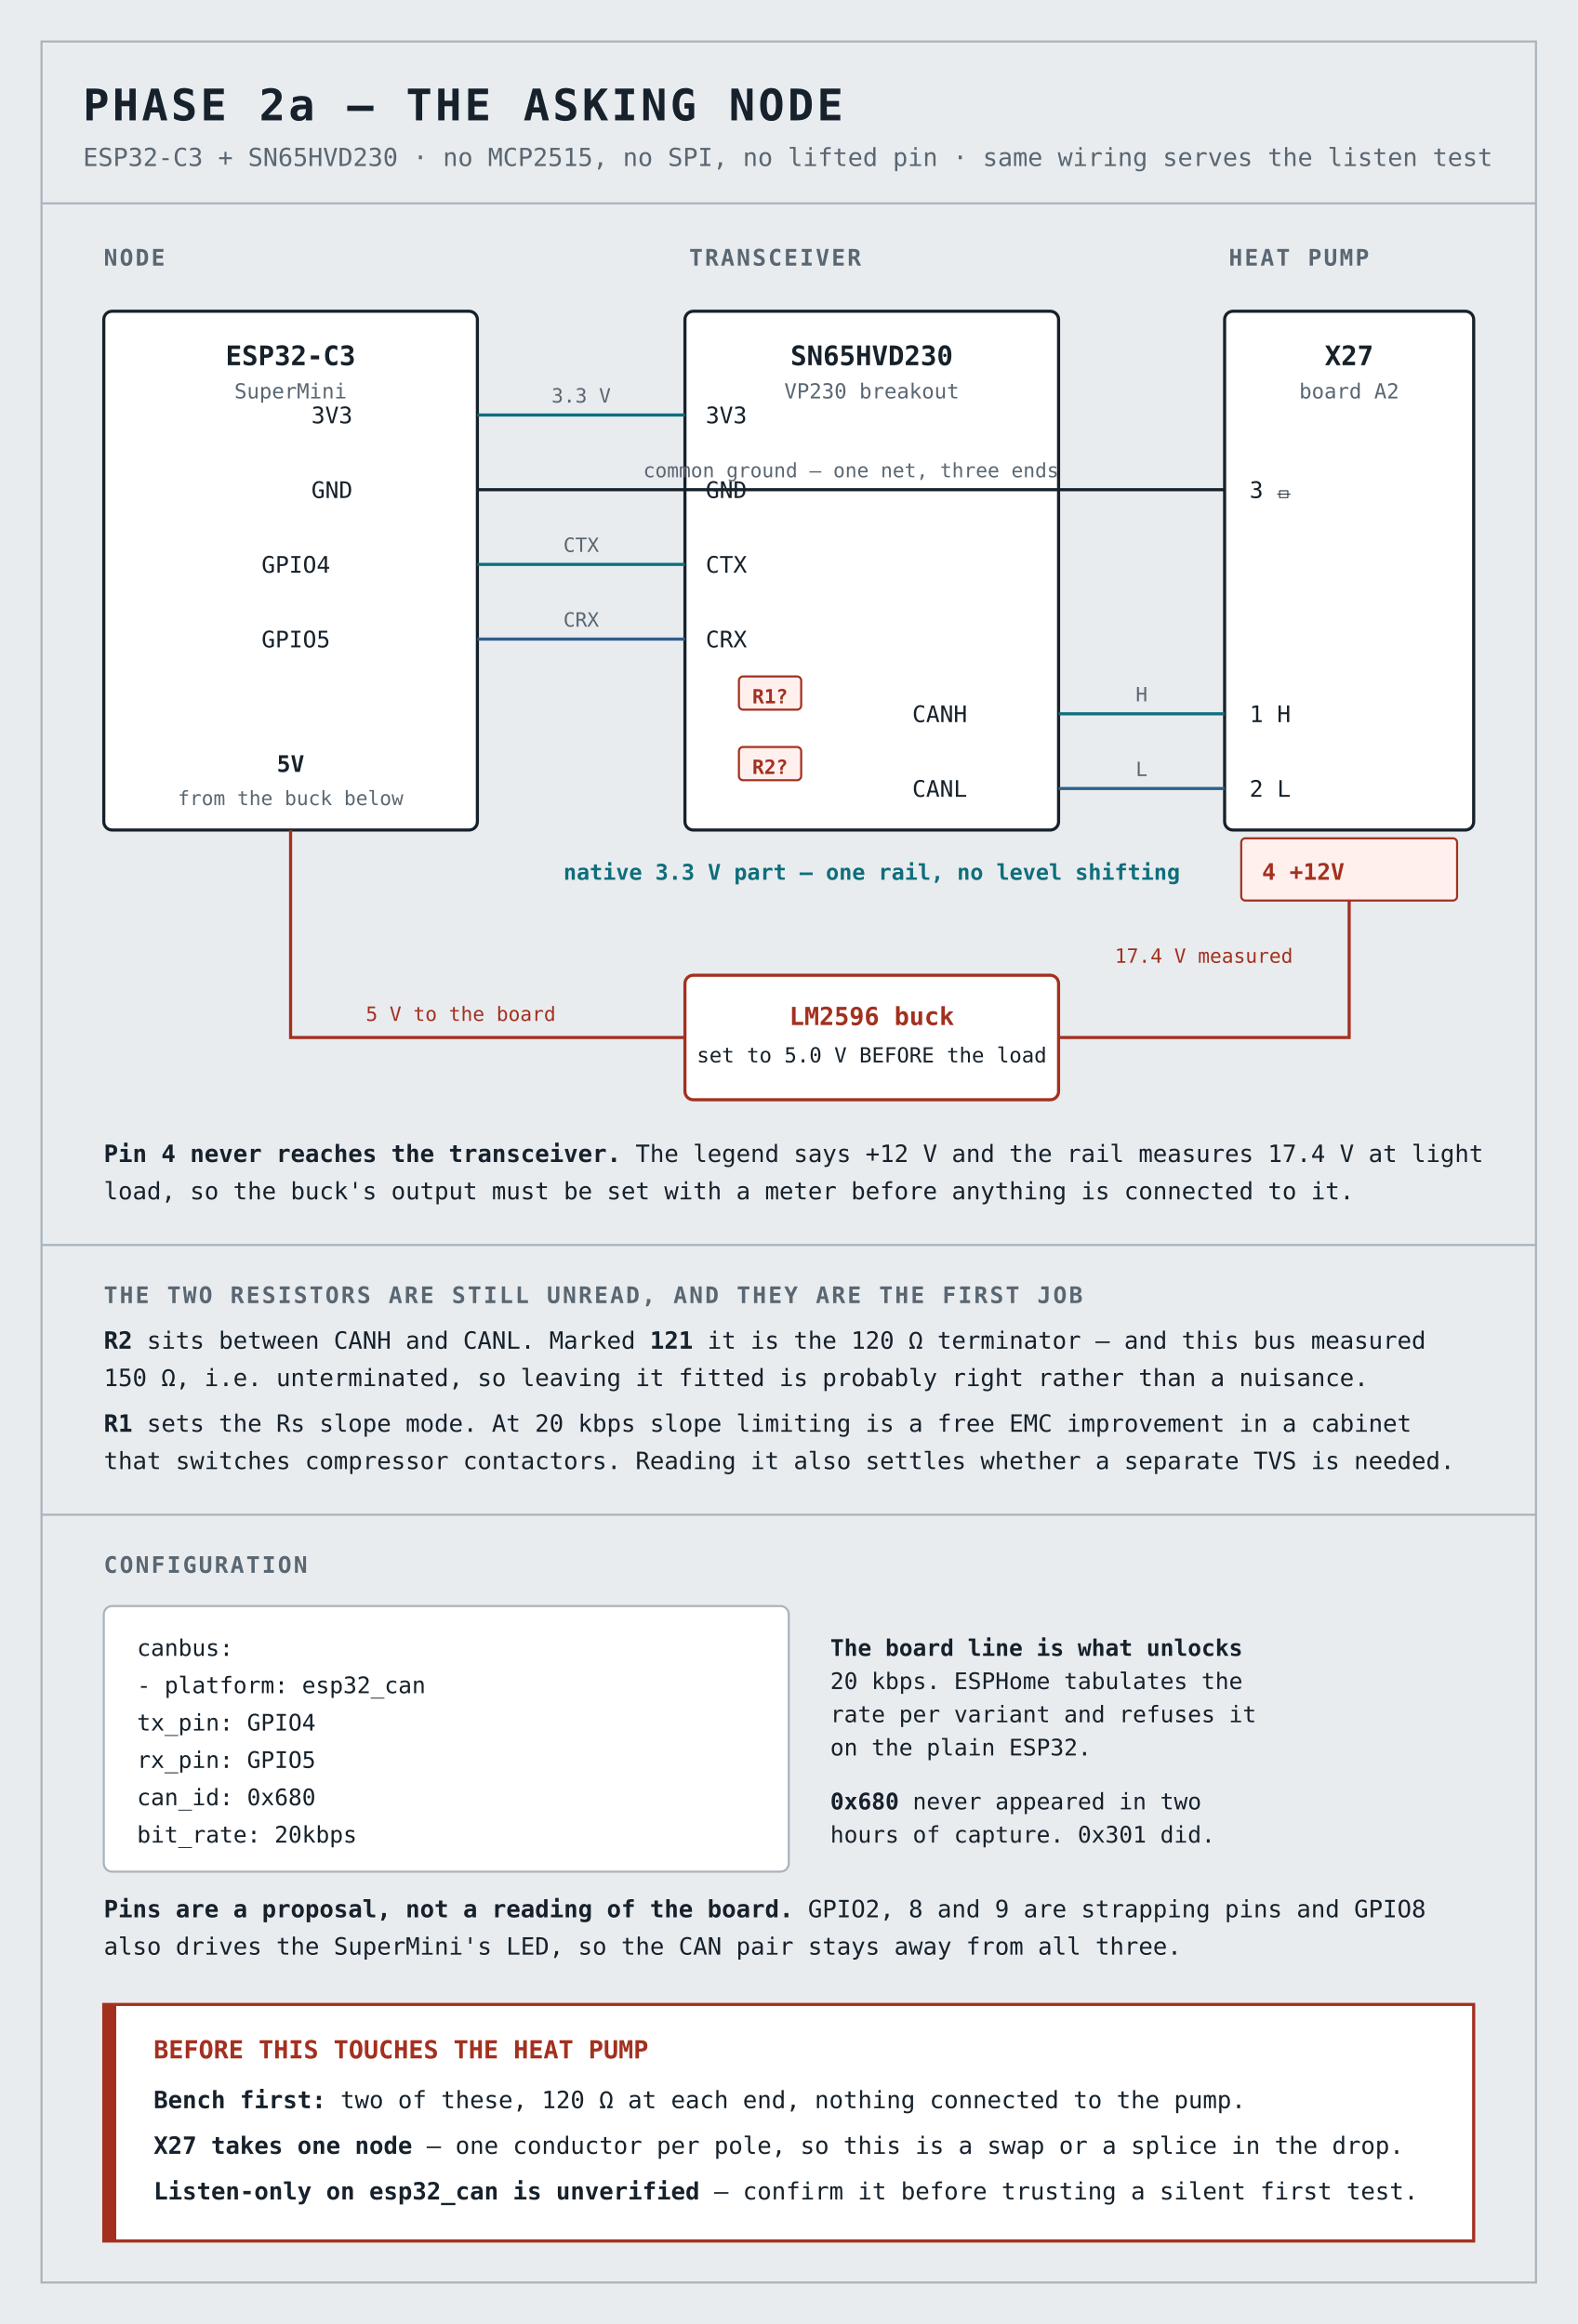
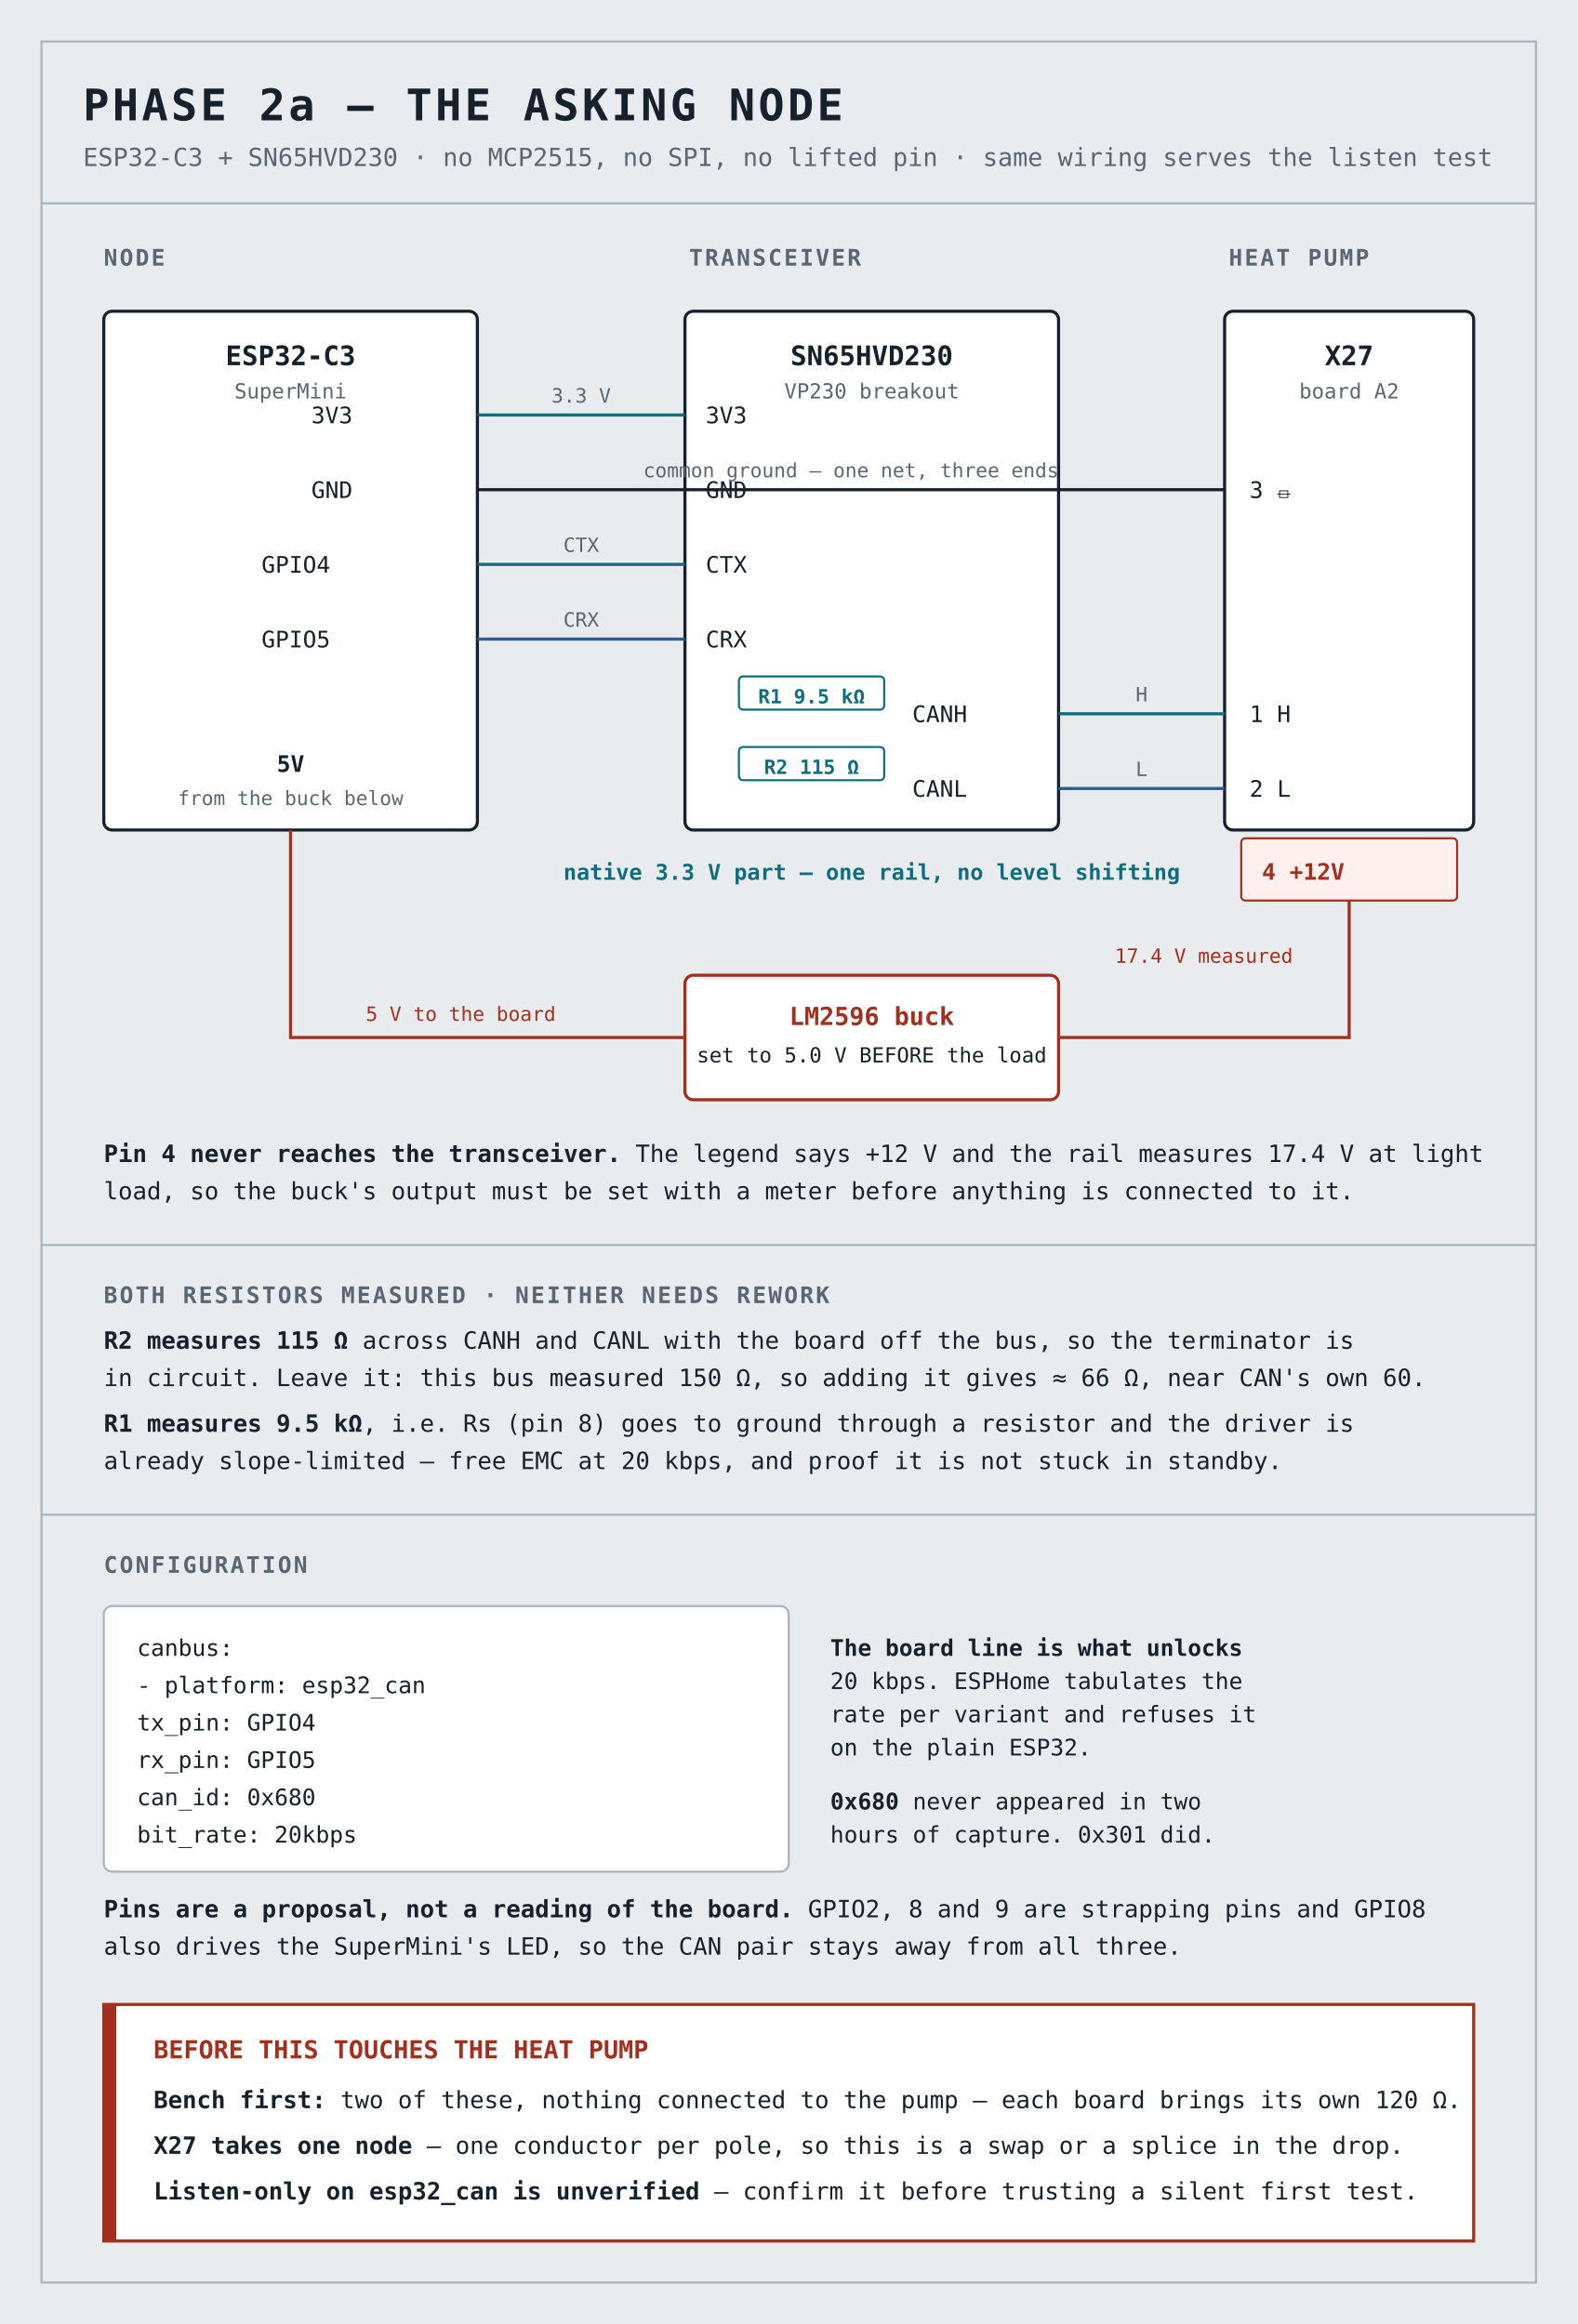
<svg xmlns="http://www.w3.org/2000/svg" viewBox="0 0 760 1120" width="760" height="1120" font-family="ui-monospace, SFMono-Regular, Menlo, Consolas, monospace">
  <rect width="760" height="1120" fill="#E9ECEF" />
  <rect x="20" y="20" width="720" height="1080" fill="none" stroke="#A8B3BC" />
  <text x="40" y="58" font-size="21" font-weight="700" fill="#16212B" letter-spacing="1.5">PHASE 2a — THE ASKING NODE</text>
  <text x="40" y="80" font-size="12" fill="#5A6772">ESP32-C3 + SN65HVD230 · no MCP2515, no SPI, no lifted pin · same wiring serves the listen test</text>
  <line x1="20" y1="98" x2="740" y2="98" stroke="#A8B3BC" />
  <text x="50" y="128" font-size="11" font-weight="700" fill="#5A6772" letter-spacing="1">NODE</text>
  <text x="332" y="128" font-size="11" font-weight="700" fill="#5A6772" letter-spacing="1">TRANSCEIVER</text>
  <text x="592" y="128" font-size="11" font-weight="700" fill="#5A6772" letter-spacing="1">HEAT PUMP</text>
  <rect x="50" y="150" width="180" height="250" rx="4" fill="#FFFFFF" stroke="#16212B" stroke-width="1.5" />
  <text x="140" y="176" font-size="13" font-weight="700" fill="#16212B" text-anchor="middle">ESP32-C3</text>
  <text x="140" y="192" font-size="10" fill="#5A6772" text-anchor="middle">SuperMini</text>
  <g font-size="11" fill="#16212B">
    <text x="150" y="204">3V3</text>
    <text x="150" y="240">GND</text>
    <text x="126" y="276">GPIO4</text>
    <text x="126" y="312">GPIO5</text>
  </g>
  <text x="140" y="372" font-size="11" font-weight="700" fill="#16212B" text-anchor="middle">5V</text>
  <text x="140" y="388" font-size="9.5" fill="#5A6772" text-anchor="middle">from the buck below</text>
  <rect x="330" y="150" width="180" height="250" rx="4" fill="#FFFFFF" stroke="#16212B" stroke-width="1.5" />
  <text x="420" y="176" font-size="13" font-weight="700" fill="#16212B" text-anchor="middle">SN65HVD230</text>
  <text x="420" y="192" font-size="10" fill="#5A6772" text-anchor="middle">VP230 breakout</text>
  <g font-size="11" fill="#16212B">
    <text x="340" y="204">3V3</text>
    <text x="340" y="240">GND</text>
    <text x="340" y="276">CTX</text>
    <text x="340" y="312">CRX</text>
    <text x="466" y="348" text-anchor="end">CANH</text>
    <text x="466" y="384" text-anchor="end">CANL</text>
  </g>
-   <rect x="356" y="326" width="30" height="16" rx="2" fill="#FFF0EE" stroke="#A3301F" />
-   <text x="371" y="339" font-size="9.5" font-weight="700" fill="#A3301F" text-anchor="middle">R1?</text>
-   <rect x="356" y="360" width="30" height="16" rx="2" fill="#FFF0EE" stroke="#A3301F" />
-   <text x="371" y="373" font-size="9.5" font-weight="700" fill="#A3301F" text-anchor="middle">R2?</text>
+   <rect x="356" y="326" width="70" height="16" rx="2" fill="#FFFFFF" stroke="#0E6E7C" />
+   <text x="391" y="339" font-size="9.5" font-weight="700" fill="#0E6E7C" text-anchor="middle">R1 9.5 kΩ</text>
+   <rect x="356" y="360" width="70" height="16" rx="2" fill="#FFFFFF" stroke="#0E6E7C" />
+   <text x="391" y="373" font-size="9.5" font-weight="700" fill="#0E6E7C" text-anchor="middle">R2 115 Ω</text>
  <rect x="590" y="150" width="120" height="250" rx="4" fill="#FFFFFF" stroke="#16212B" stroke-width="1.5" />
  <text x="650" y="176" font-size="13" font-weight="700" fill="#16212B" text-anchor="middle">X27</text>
  <text x="650" y="192" font-size="10" fill="#5A6772" text-anchor="middle">board A2</text>
  <g font-size="11" fill="#16212B">
    <text x="602" y="348">1  H</text>
    <text x="602" y="384">2  L</text>
    <text x="602" y="240">3  ⏛</text>
  </g>
  <rect x="598" y="404" width="104" height="30" rx="2" fill="#FFF0EE" stroke="#A3301F" />
  <text x="608" y="424" font-size="11" font-weight="700" fill="#A3301F">4  +12V</text>
  <g stroke="#0E6E7C" stroke-width="1.5" fill="none">
    <line x1="230" y1="200" x2="330" y2="200" />
    <line x1="230" y1="272" x2="330" y2="272" />
    <line x1="510" y1="344" x2="590" y2="344" />
  </g>
  <g stroke="#2E5F8A" stroke-width="1.5" fill="none">
    <line x1="230" y1="308" x2="330" y2="308" />
    <line x1="510" y1="380" x2="590" y2="380" />
  </g>
  <g stroke="#16212B" stroke-width="1.5" fill="none">
    <line x1="230" y1="236" x2="590" y2="236" />
  </g>
  <g font-size="9.5" fill="#5A6772">
    <text x="280" y="194" text-anchor="middle">3.3 V</text>
    <text x="280" y="266" text-anchor="middle">CTX</text>
    <text x="280" y="302" text-anchor="middle">CRX</text>
    <text x="410" y="230" text-anchor="middle">common ground — one net, three ends</text>
    <text x="550" y="338" text-anchor="middle">H</text>
    <text x="550" y="374" text-anchor="middle">L</text>
  </g>
  <text x="420" y="424" font-size="10.5" font-weight="700" fill="#0E6E7C" text-anchor="middle">native 3.3 V part — one rail, no level shifting</text>
  <rect x="330" y="470" width="180" height="60" rx="4" fill="#FFFFFF" stroke="#A3301F" stroke-width="1.5" />
  <text x="420" y="494" font-size="12" font-weight="700" fill="#A3301F" text-anchor="middle">LM2596 buck</text>
  <text x="420" y="512" font-size="10" fill="#16212B" text-anchor="middle">set to 5.0 V BEFORE the load</text>
  <g stroke="#A3301F" stroke-width="1.5" fill="none">
    <path d="M 650 434 L 650 500 L 510 500" />
    <path d="M 330 500 L 140 500 L 140 400" />
  </g>
  <text x="580" y="464" font-size="9.5" fill="#A3301F" text-anchor="middle">17.4 V measured</text>
  <text x="222" y="492" font-size="9.5" fill="#A3301F" text-anchor="middle">5 V to the board</text>
  <text x="50" y="560" font-size="11.5" fill="#16212B">
    <tspan font-weight="700">Pin 4 never reaches the transceiver.</tspan> The legend says +12 V and the rail measures 17.4 V at light</text>
  <text x="50" y="578" font-size="11.5" fill="#16212B">load, so the buck's output must be set with a meter before anything is connected to it.</text>
  <line x1="20" y1="600" x2="740" y2="600" stroke="#A8B3BC" />
-   <text x="50" y="628" font-size="11" font-weight="700" fill="#5A6772" letter-spacing="1">THE TWO RESISTORS ARE STILL UNREAD, AND THEY ARE THE FIRST JOB</text>
+   <text x="50" y="628" font-size="11" font-weight="700" fill="#5A6772" letter-spacing="1">BOTH RESISTORS MEASURED · NEITHER NEEDS REWORK</text>
  <text x="50" y="650" font-size="11.5" fill="#16212B">
-     <tspan font-weight="700">R2</tspan> sits between CANH and CANL. Marked <tspan font-weight="700">121</tspan> it is the 120 Ω terminator — and this bus measured</text>
-   <text x="50" y="668" font-size="11.5" fill="#16212B">150 Ω, i.e. unterminated, so leaving it fitted is probably right rather than a nuisance.</text>
+     <tspan font-weight="700">R2 measures 115 Ω</tspan> across CANH and CANL with the board off the bus, so the terminator is</text>
+   <text x="50" y="668" font-size="11.5" fill="#16212B">in circuit. Leave it: this bus measured 150 Ω, so adding it gives ≈ 66 Ω, near CAN's own 60.</text>
  <text x="50" y="690" font-size="11.5" fill="#16212B">
-     <tspan font-weight="700">R1</tspan> sets the Rs slope mode. At 20 kbps slope limiting is a free EMC improvement in a cabinet</text>
-   <text x="50" y="708" font-size="11.5" fill="#16212B">that switches compressor contactors. Reading it also settles whether a separate TVS is needed.</text>
+     <tspan font-weight="700">R1 measures 9.5 kΩ</tspan>, i.e. Rs (pin 8) goes to ground through a resistor and the driver is</text>
+   <text x="50" y="708" font-size="11.5" fill="#16212B">already slope-limited — free EMC at 20 kbps, and proof it is not stuck in standby.</text>
  <line x1="20" y1="730" x2="740" y2="730" stroke="#A8B3BC" />
  <text x="50" y="758" font-size="11" font-weight="700" fill="#5A6772" letter-spacing="1">CONFIGURATION</text>
  <rect x="50" y="774" width="330" height="128" rx="4" fill="#FFFFFF" stroke="#A8B3BC" />
  <g font-size="11" fill="#16212B">
    <text x="66" y="798">canbus:</text>
    <text x="66" y="816">  - platform: esp32_can</text>
    <text x="66" y="834">    tx_pin: GPIO4</text>
    <text x="66" y="852">    rx_pin: GPIO5</text>
    <text x="66" y="870">    can_id: 0x680</text>
    <text x="66" y="888">    bit_rate: 20kbps</text>
  </g>
  <g font-size="11" fill="#16212B">
    <text x="400" y="798">
      <tspan font-weight="700">The board line is what unlocks</tspan>
    </text>
    <text x="400" y="814">20 kbps. ESPHome tabulates the</text>
    <text x="400" y="830">rate per variant and refuses it</text>
    <text x="400" y="846">on the plain ESP32.</text>
    <text x="400" y="872">
      <tspan font-weight="700">0x680</tspan> never appeared in two</text>
    <text x="400" y="888">hours of capture. 0x301 did.</text>
  </g>
  <text x="50" y="924" font-size="11.5" fill="#16212B">
    <tspan font-weight="700">Pins are a proposal, not a reading of the board.</tspan> GPIO2, 8 and 9 are strapping pins and GPIO8</text>
  <text x="50" y="942" font-size="11.5" fill="#16212B">also drives the SuperMini's LED, so the CAN pair stays away from all three.</text>
  <rect x="50" y="966" width="660" height="114" fill="#FFFFFF" stroke="#A3301F" stroke-width="1.5" />
  <rect x="50" y="966" width="6" height="114" fill="#A3301F" />
  <text x="74" y="992" font-size="12" font-weight="700" fill="#A3301F">BEFORE THIS TOUCHES THE HEAT PUMP</text>
  <text x="74" y="1016" font-size="11.5" fill="#16212B">
-     <tspan font-weight="700">Bench first:</tspan> two of these, 120 Ω at each end, nothing connected to the pump.</text>
+     <tspan font-weight="700">Bench first:</tspan> two of these, nothing connected to the pump — each board brings its own 120 Ω.</text>
  <text x="74" y="1038" font-size="11.5" fill="#16212B">
    <tspan font-weight="700">X27 takes one node</tspan> — one conductor per pole, so this is a swap or a splice in the drop.</text>
  <text x="74" y="1060" font-size="11.5" fill="#16212B">
    <tspan font-weight="700">Listen-only on esp32_can is unverified</tspan> — confirm it before trusting a silent first test.</text>
</svg>
